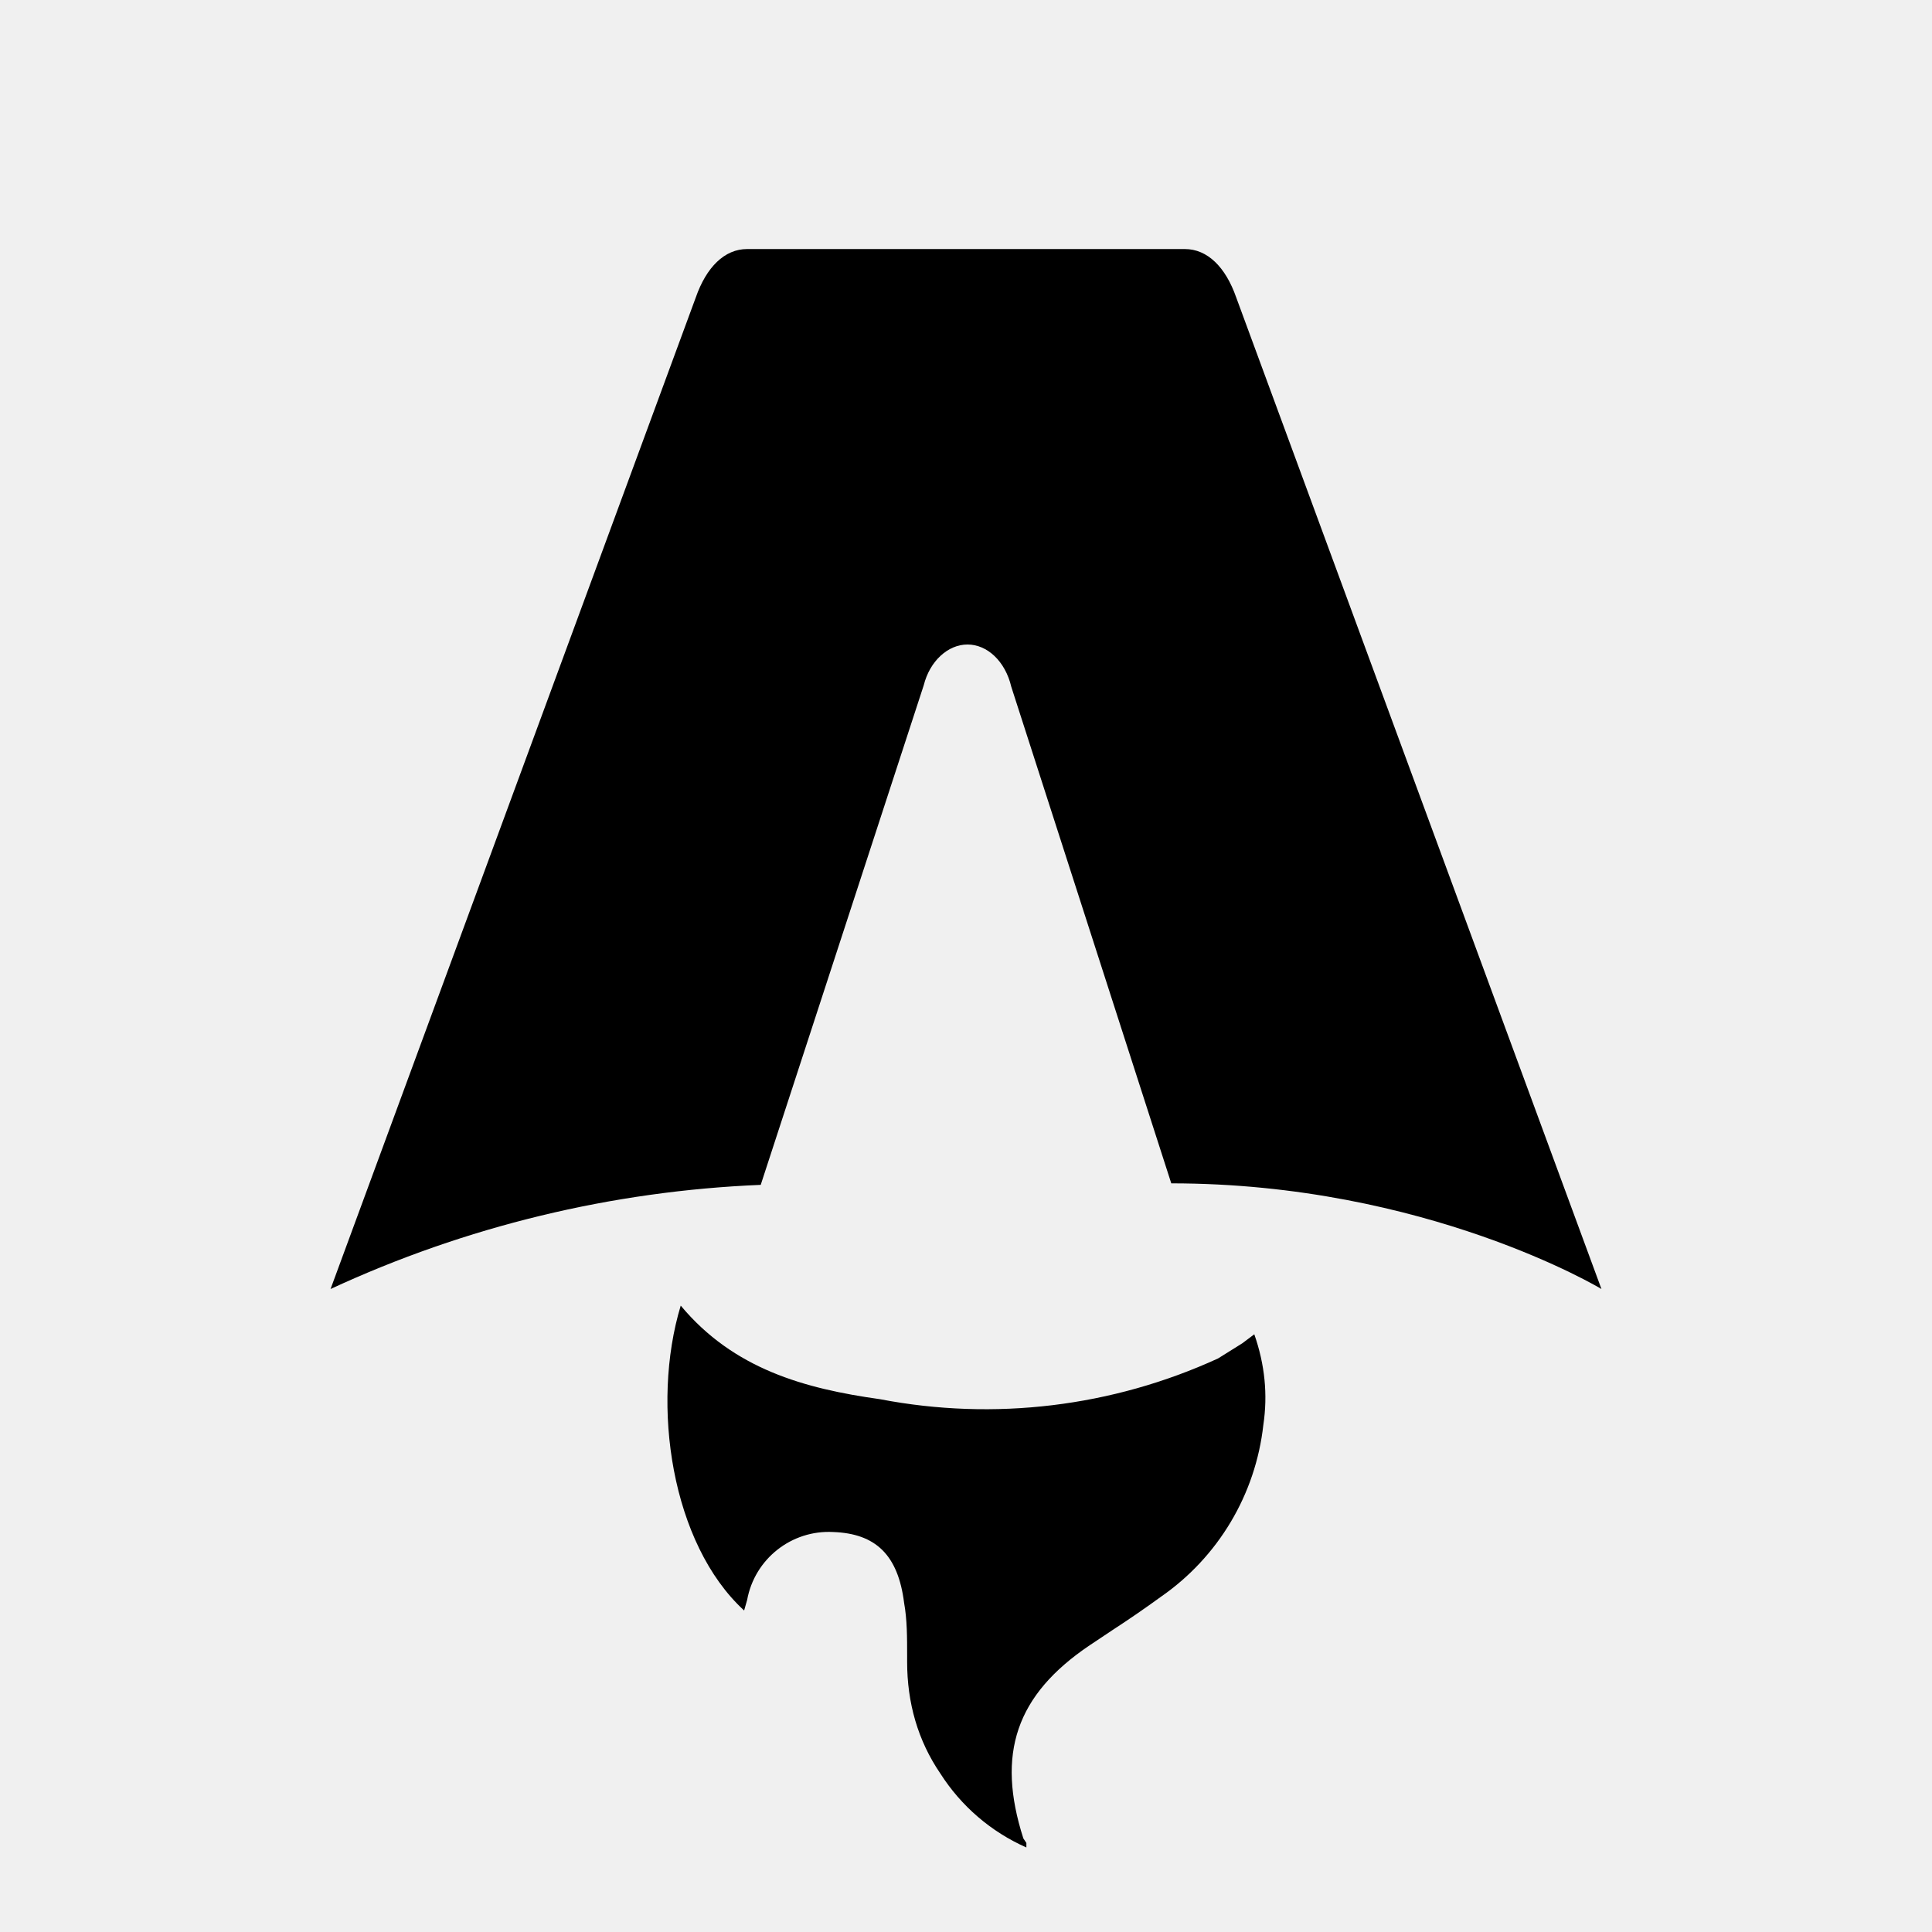
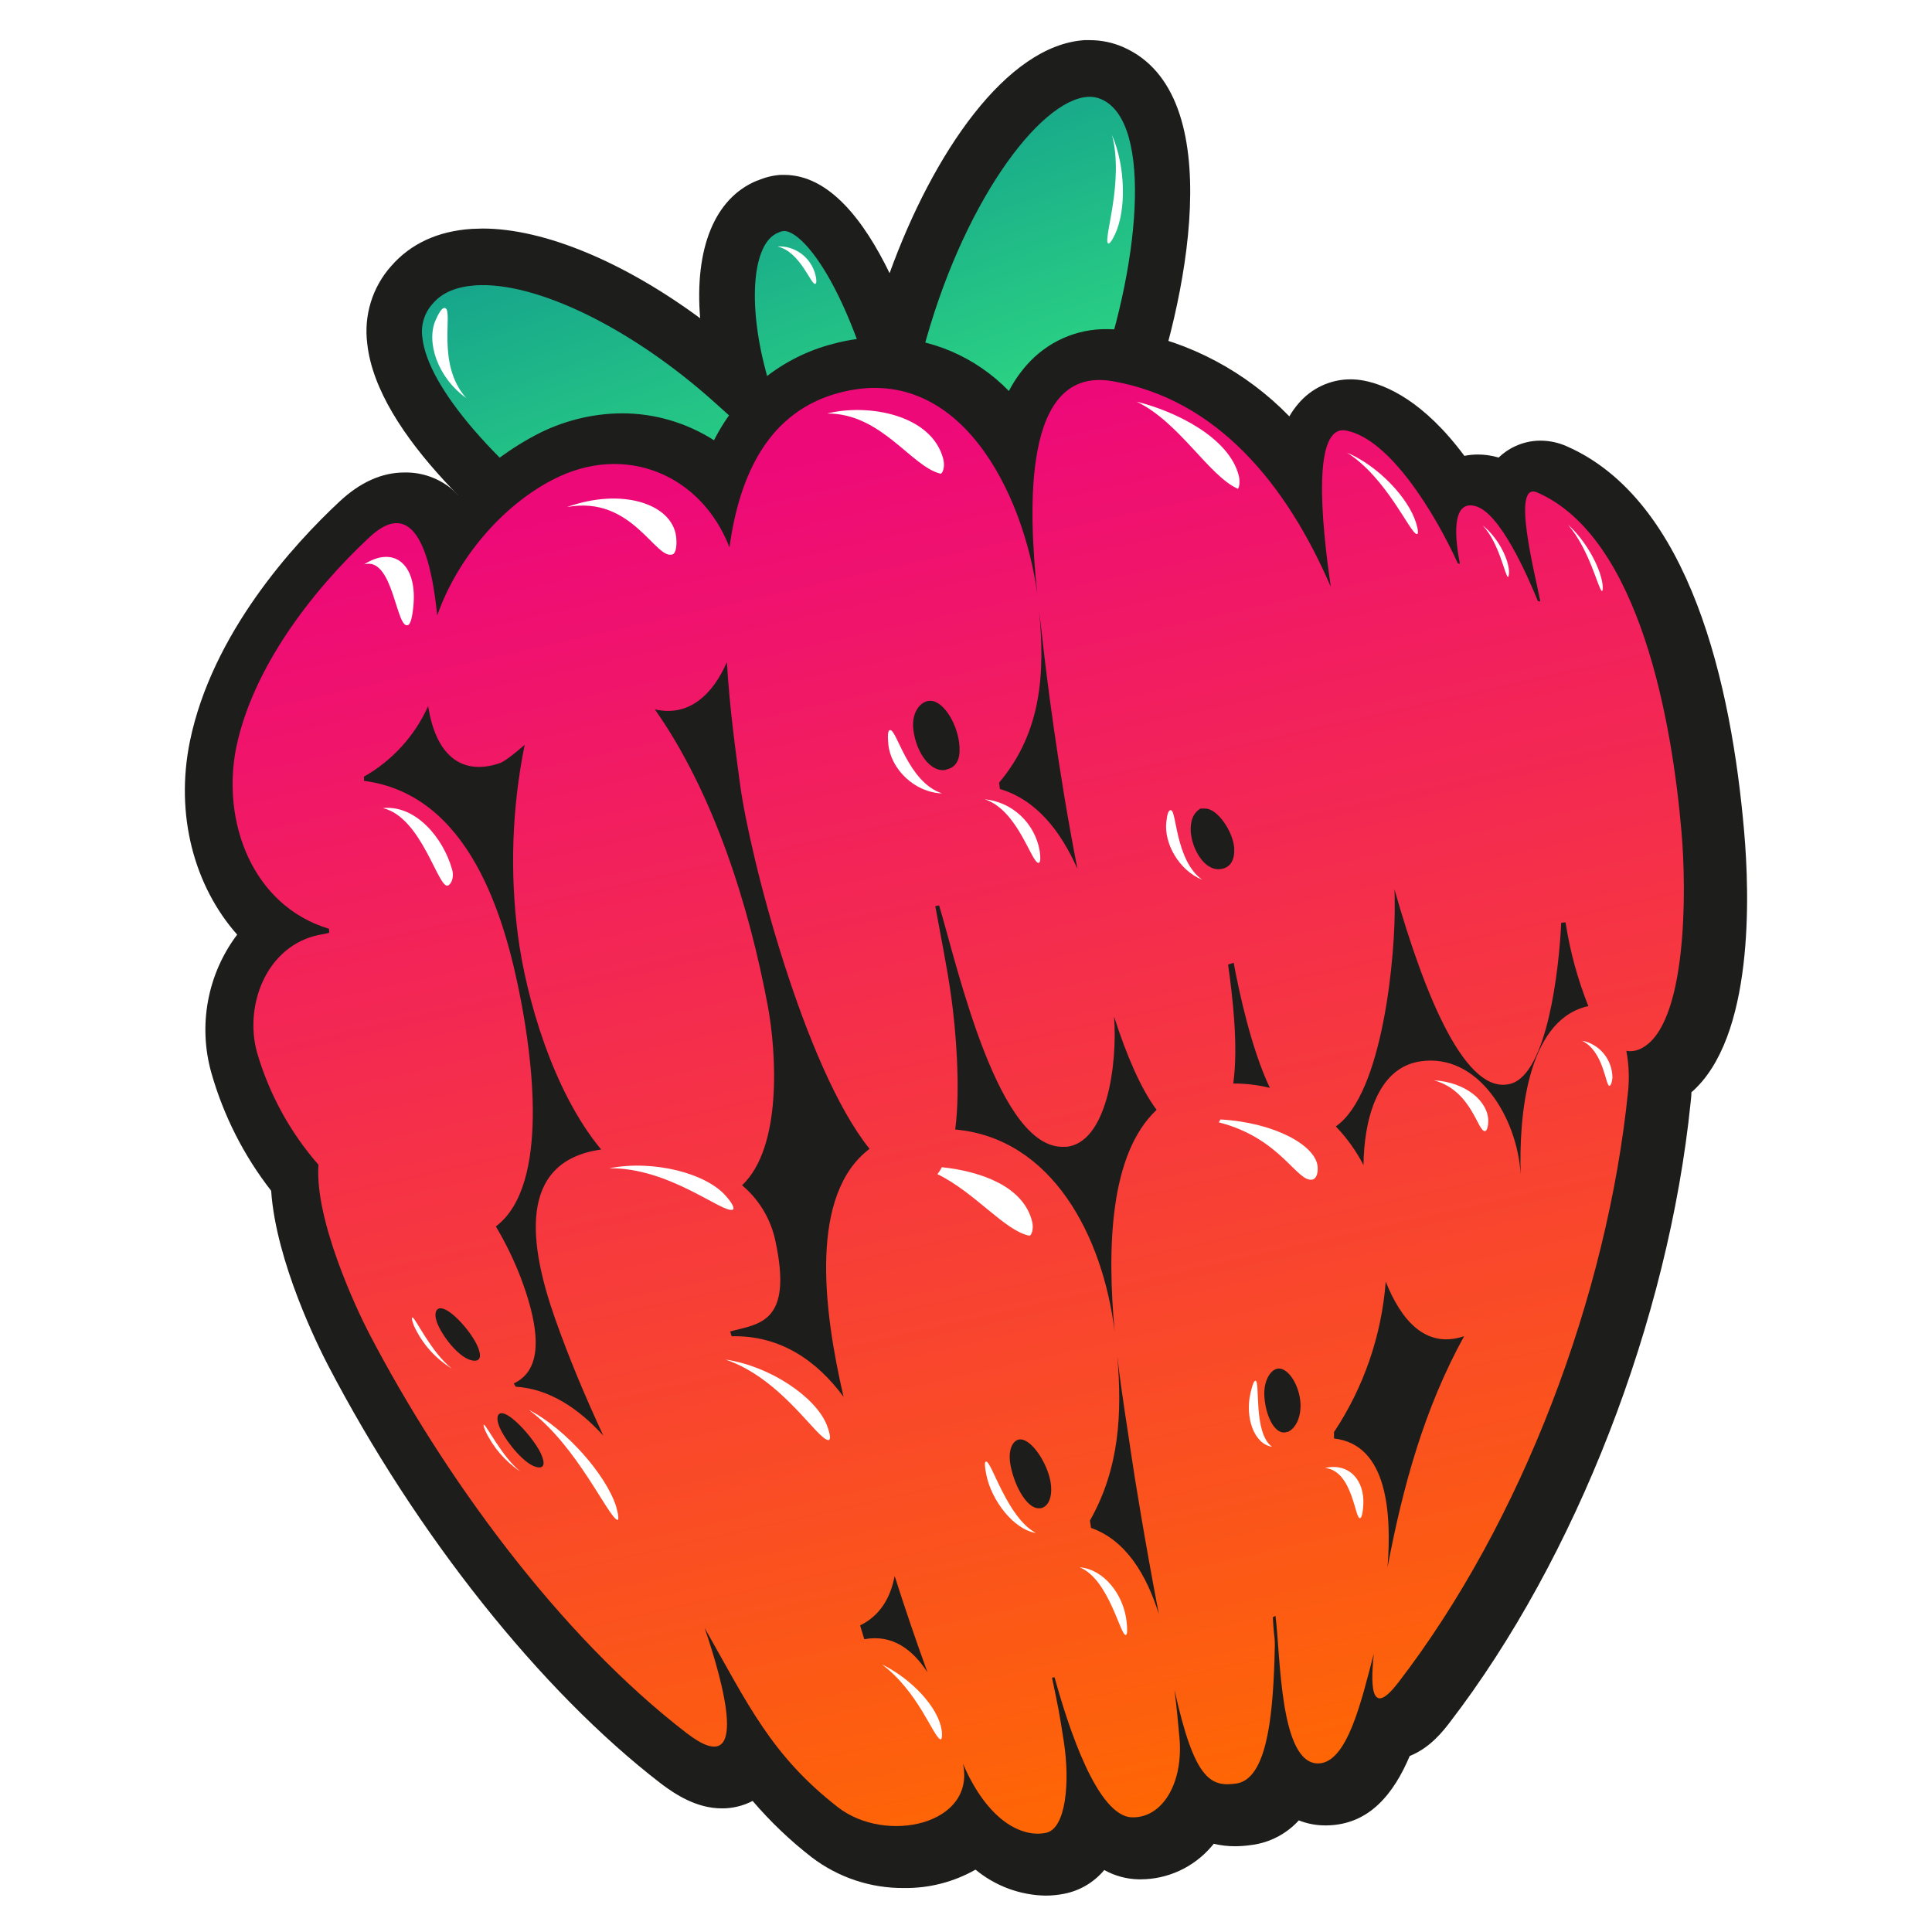
- <svg xmlns="http://www.w3.org/2000/svg" fill="none" viewBox="0 0 128 128">
-   <path d="M50.4 78.5a75.1 75.1 0 0 0-28.5 6.9l24.2-65.7c.7-2 1.9-3.2 3.4-3.2h29c1.5 0 2.7 1.2 3.4 3.2l24.2 65.7s-11.6-7-28.5-7L67 45.5c-.4-1.7-1.6-2.8-2.9-2.8-1.3 0-2.5 1.1-2.9 2.7L50.4 78.5Zm-1.1 28.2Zm-4.2-20.2c-2 6.6-.6 15.8 4.2 20.2a17.5 17.5 0 0 1 .2-.7 5.5 5.5 0 0 1 5.7-4.5c2.8.1 4.3 1.5 4.7 4.7.2 1.1.2 2.3.2 3.5v.4c0 2.7.7 5.2 2.2 7.4a13 13 0 0 0 5.7 4.9v-.3l-.2-.3c-1.8-5.6-.5-9.5 4.4-12.8l1.5-1a73 73 0 0 0 3.2-2.2 16 16 0 0 0 6.8-11.4c.3-2 .1-4-.6-6l-.8.6-1.6 1a37 37 0 0 1-22.4 2.7c-5-.7-9.7-2-13.2-6.2Z" />
-   <style>
-         path { fill: #000; }
-         @media (prefers-color-scheme: dark) {
-             path { fill: #FFF; }
-         }
-     </style>
+ <svg xmlns="http://www.w3.org/2000/svg" width="512" height="512" viewBox="0 0 512 512" fill="none">
+   <rect width="512" height="512" fill="white" />
+   <path d="M221.02 179.396C195.521 179.325 170.694 171.078 150.073 155.83C131.491 142.061 99.925 115.269 97.325 91.061C96.855 87.384 97.174 83.646 98.262 80.106C99.35 76.566 101.18 73.308 103.627 70.557C108.812 64.583 116.024 61.238 125.058 60.656C125.983 60.656 126.938 60.566 127.907 60.566C144.212 60.566 165.349 69.437 185.546 84.341C184.033 65.898 189.351 52.457 200.69 47.842H200.808C202.705 47.009 204.725 46.504 206.786 46.349H207.844C219.698 46.349 228.937 58.371 235.752 72.394C247.283 40.51 266.775 12.016 287.369 10.642H288.838C291.83 10.637 294.793 11.247 297.548 12.434C326.353 24.889 314.132 81.294 303.659 109.385C292.576 139.285 270.376 163.556 241.848 176.962L239.939 177.902L237.765 178.201C234.827 178.634 231.684 178.948 228.643 179.142C226.073 179.306 223.531 179.396 221.02 179.396Z" fill="#1D1D1B" />
+   <path d="M227.633 164.238C203.025 165.798 178.655 158.561 158.743 143.779C131.245 123.379 113.34 102.561 111.929 89.449C111.698 87.843 111.823 86.204 112.296 84.654C112.769 83.103 113.577 81.68 114.662 80.489C117.203 77.502 120.919 76.008 125.987 75.62C142.144 74.575 167.527 87.03 189.325 106.593L210.08 125.261L202.868 98.051C198.079 79.936 199.519 64.405 206.158 61.687L206.481 61.552C206.857 61.376 207.259 61.265 207.671 61.224C211.329 60.985 220.23 69.676 228.573 94.079L237.489 120.064L244.481 93.466C254.866 53.936 275.504 26.487 288.268 25.666C289.479 25.582 290.693 25.792 291.808 26.278C305.792 32.252 302.091 71.424 289.899 104.174C280.169 130.42 260.681 151.725 235.638 163.492C232.994 163.79 230.306 164.074 227.633 164.238Z" fill="url(#paint0_linear_1443_67)" />
+   <path d="M277.089 502.358C270.316 502.242 263.778 499.818 258.522 495.474C252.74 498.757 246.21 500.436 239.588 500.342C230.774 500.431 222.175 497.571 215.117 492.203C209.412 487.778 204.166 482.774 199.458 477.269C196.939 478.577 194.149 479.253 191.321 479.24C184.549 479.24 178.894 475.492 175.163 472.669C143.347 448.208 110.327 406.706 86.883 361.725C84.416 356.976 73.164 334.485 71.857 315.564C64.627 306.29 59.244 295.674 56.008 284.307C54.251 278.085 53.955 271.53 55.144 265.17C56.333 258.81 58.973 252.822 62.853 247.689C51.483 234.846 46.343 215.954 50.323 196.465C56.199 167.912 77.674 144.391 89.983 132.906C95.447 127.799 101.22 125.215 107.139 125.215C109.798 125.153 112.441 125.651 114.901 126.679C117.361 127.708 119.585 129.243 121.432 131.189C127.301 124.775 134.2 119.423 141.834 115.359C148.963 111.569 156.881 109.572 164.925 109.535C173.521 109.554 181.939 112.027 189.22 116.673C192.396 110.367 196.861 104.824 202.315 100.415C207.769 96.005 214.087 92.832 220.845 91.106C225.098 89.963 229.476 89.376 233.874 89.359C240.107 89.365 246.277 90.628 252.026 93.076C257.775 95.525 262.988 99.109 267.365 103.621C268.647 101.164 270.215 98.872 272.036 96.796C274.717 93.73 278.016 91.288 281.709 89.636C285.403 87.984 289.403 87.161 293.437 87.223C295.407 87.234 297.372 87.409 299.313 87.746C315.4 90.631 330.209 98.527 341.69 110.341C342.353 109.186 343.12 108.096 343.981 107.086C345.692 105.026 347.824 103.372 350.23 102.24C352.635 101.107 355.255 100.523 357.906 100.529C359.124 100.53 360.339 100.65 361.534 100.888C367.41 102.038 377.296 106.294 388.077 120.81C389.257 120.57 390.458 120.45 391.661 120.451C393.347 120.455 395.026 120.681 396.655 121.123L397.155 121.258C400.165 118.37 404.15 116.766 408.289 116.778C410.671 116.79 413.026 117.298 415.207 118.271C447.978 132.653 458.862 181.711 462.211 220.315C463.68 236.996 464.899 274.988 448.242 289.474C448.242 290.37 448.125 291.251 448.037 292.133C442.161 349.897 417.69 412.934 384.067 456.63C382.495 458.661 378.999 463.216 373.594 465.352C369.364 475.328 362.915 483.541 351.693 483.75H351.34C348.899 483.775 346.476 483.324 344.202 482.421C340.919 486.013 336.5 488.318 331.716 488.933C330.257 489.15 328.784 489.265 327.31 489.276C325.411 489.28 323.518 489.06 321.669 488.619C321.434 488.918 321.17 489.216 320.905 489.515C318.569 492.189 315.703 494.331 312.496 495.8C309.289 497.27 305.812 498.034 302.295 498.042H301.736C298.555 497.976 295.436 497.131 292.644 495.578C289.912 498.843 286.165 501.061 282.024 501.865C280.398 502.19 278.746 502.355 277.089 502.358V502.358Z" fill="#1D1D1B" />
+   <path d="M445.584 220.121C443.16 192.12 434.802 142.464 407.393 130.517C400.386 127.441 406.776 151.932 408.201 159.399L407.555 159.28C404.778 152.545 397.566 135.863 390.971 134.116C385.389 132.623 385.095 140.239 386.887 149.408L386.344 149.304C380.204 135.863 368.306 116.36 356.775 114.105C347.771 112.357 350.077 137.7 352.677 155.531C340.926 128.247 322.462 105.816 294.847 101.022C270.787 96.826 272.565 135.042 274.885 157.368C271.287 130.771 254.321 95.676 222.476 104.069C203.806 108.967 195.977 125.634 193.319 145.048C185.93 125.902 165.762 117.136 146.476 127.127C133.256 133.967 121.255 147.766 115.865 163.103C114.645 150.842 111.003 130.114 97.871 142.404C82.609 156.651 67.024 176.947 62.618 198.004C58.637 217.672 66.804 239.983 87.177 246.136L87.251 247.196C85.944 247.57 84.489 247.704 83.094 248.107C70.285 251.721 64.806 266.67 68.082 278.812C71.291 289.868 76.864 300.067 84.401 308.679C83.329 323.24 94.478 346.94 97.783 353.302C117.407 390.951 148.077 433.274 182.023 459.334C199.253 472.58 191.497 445.37 186.738 431.422C198.239 451.702 204.365 465.128 221.991 478.882C234.726 488.843 258.596 483.556 255.202 467.428C261.739 482.556 270.787 487.036 277.177 485.722C282.509 484.647 283.581 472.281 281.936 461.633C280.732 453.808 280.467 452.568 278.793 444.594L279.468 444.504C283.126 457.751 290.793 481.406 300.033 481.615C308.156 481.794 313.664 472.341 312.562 460.454C312.239 456.855 311.842 452.509 311.255 447.834C316.499 471.55 320.759 473.64 327.618 472.655C335.55 471.505 337.225 455.69 337.739 440.128C338.003 432.467 337.739 436.201 337.313 428.584L338.018 428.226C339.369 438.68 339.09 467.517 349.387 467.323C357.084 467.174 360.815 450.612 364.076 438.247C363.003 448.372 363.811 454.674 370.539 445.923C403.295 403.346 425.974 343.446 431.468 289.116C431.819 285.567 431.66 281.985 430.998 278.483C432.338 278.708 433.713 278.488 434.92 277.856C447.053 271.837 447.053 236.354 445.584 220.121ZM318.115 214.282H319.304C322.668 214.162 326.81 220.509 327.075 224.736C327.251 227.722 326.208 230.171 323.065 230.351C319.143 230.545 315.955 225.139 315.573 220.509C315.353 217.478 316.322 215.357 318.129 214.282H318.115ZM325.459 255.634L326.928 255.141C328.397 262.922 331.54 277.751 336.52 288.295C333.346 287.514 330.09 287.128 326.825 287.145C328.235 277.124 326.605 263.863 325.459 255.634ZM275.4 162.073C275.723 164.94 276.031 167.389 276.237 169.211C277.206 178.171 280.35 203.932 285.535 230.261C281.128 220.345 274.739 211.982 264.97 209.085C264.897 208.413 264.853 208.069 264.78 207.397C276.105 193.972 276.927 178.291 275.4 162.073ZM282.45 303.945C293.379 302.96 296.169 282.052 295.244 269.433C298.578 279.782 302.339 288.519 306.51 294.119C293.981 305.887 293.393 330.886 295.391 352.869C292.248 327.481 278.778 301.616 253.146 299.331C254.615 288.041 253.249 272.45 252.088 264.176C250.987 256.246 249.239 247.749 247.858 240.132L248.872 239.938C253.851 256.515 264.662 305.513 282.45 303.886V303.945ZM250.737 204.007C246.536 204.873 242.761 199.288 242.056 193.404C241.513 188.924 243.73 186.236 245.831 185.788C249.621 184.981 253.557 191.403 254.189 196.928C254.527 199.826 254.292 203.201 250.737 203.947V204.007ZM113.47 187.117C115.439 199.945 122.166 205.754 132.478 202.23C134.035 201.707 137.868 198.422 139.043 197.376C135.672 214.063 135.077 231.206 137.281 248.092C139.425 264.266 146.476 289.176 159.314 304.632C136.737 307.798 140.454 330.468 147.005 349.166C150.677 359.619 155.054 370.073 159.887 380.452C153.292 373.224 145.58 368.057 136.679 367.49L136.15 366.638C140.556 364.503 145.683 359.007 138.045 338.697C136.222 333.952 134 329.375 131.405 325.017C146.094 313.996 140.601 278.543 138.059 265.177C133.785 242.776 124.355 210.563 96.461 206.934C96.461 206.486 96.461 206.262 96.461 205.814C103.943 201.581 109.902 195.031 113.47 187.117V187.117ZM125.119 360.53C122.019 359.963 117.936 355.139 116.114 351.211C114.895 348.598 115.277 346.462 117.04 346.731C119.698 347.105 124.795 352.854 126.485 356.618C127.572 359.022 127.63 361.008 125.119 360.53V360.53ZM141.967 388.726C139.029 387.889 134.622 382.752 132.669 378.839C131.347 376.196 131.596 374.15 133.374 374.568C136.018 375.181 141.482 381.318 143.303 385.127C144.464 387.591 144.464 389.442 141.967 388.726ZM193.906 354.124L193.495 352.854C201.015 350.793 210.255 350.808 205.466 328.751C204.235 323.002 201.129 317.845 196.653 314.115C207.361 304.02 205.76 278.841 203.469 266.551C198.518 240.088 189.147 210.13 173.533 187.983C182.757 190.133 189.074 183.727 192.628 175.453C193.363 187.714 194.964 199.243 196.124 207.86C198.724 227.274 213.251 283.083 230.437 304.453C214.5 316.52 218.113 346.701 223.548 370.163C216.527 360.65 206.847 353.825 193.906 354.124ZM227.94 430.75C233.39 428.077 236.048 423.193 237.091 417.653C239.823 426.21 242.717 434.737 245.787 443.175C241.894 437.201 236.577 433.035 229.042 434.409L227.94 430.75ZM275.679 399.672C272.506 400.24 269.025 394.356 267.849 388.561C266.968 384.216 268.408 381.766 270.067 381.483C273.005 380.975 277.412 387.232 278.411 392.713C278.925 395.7 278.381 399.239 275.679 399.732V399.672ZM289.119 404.81C289.016 404.078 288.957 403.704 288.84 402.973C296.698 389.129 297.389 374.494 296.096 359.47C297.301 369.849 298.887 379.108 299.768 385.306C300.517 390.548 303.382 408.349 307.113 427.778C303.852 417.369 298.432 408.2 289.119 404.899V404.81ZM341.205 379.422C338.135 380.706 335.477 375.703 335.08 370.208C334.786 366.086 336.549 363.383 338.15 362.815C341.088 361.785 344.437 366.997 344.657 372.089C344.775 374.822 343.82 378.361 341.205 379.511V379.422ZM367.719 415.263C368.776 401.434 367.88 382.827 353.529 381.214V379.511C361.414 367.655 366.137 353.921 367.234 339.653C371.259 349.733 377.766 357.573 388.004 354.109C377.443 373.269 371.758 393.982 367.733 415.248L367.719 415.263ZM402.972 311.069C402.105 296.463 391.838 278.856 376.267 281.291C364.605 283.112 361.446 297.643 361.344 308.754C359.394 304.997 356.921 301.546 353.999 298.509C366.485 289.952 369.922 252.871 369.613 238.52C369.613 237.579 369.613 236.623 369.54 235.667C377.722 264.43 388.547 290.535 400.386 287.189C410.052 284.442 413.166 256.903 413.739 244.553L414.884 244.433C416.054 252.053 418.085 259.509 420.936 266.655C420.663 266.69 420.393 266.745 420.128 266.82C404.646 271.031 402.546 295.777 402.986 311.054L402.972 311.069Z" fill="url(#paint1_linear_1443_67)" />
+   <path d="M118.023 81.668C120.124 82.609 115.585 96.602 123.546 105.473C115.894 100.022 112.765 90.389 115.57 84.565C116.466 82.564 117.304 81.339 118.023 81.668Z" fill="white" />
+   <path d="M216.055 75.231C214.924 75.589 212.089 66.643 205.993 65.314C208.263 65.189 210.506 65.864 212.344 67.224C214.182 68.584 215.503 70.547 216.084 72.781C216.437 74.14 216.437 75.096 216.055 75.231Z" fill="white" />
+   <path d="M295.464 62.149C294.671 63.822 293.922 64.897 293.584 64.434C292.482 62.941 297.888 48.007 294.7 35.82C298.329 44.184 298.475 55.847 295.464 62.149Z" fill="white" />
+   <path d="M394.408 297.016C394.408 298.36 394.099 299.6 393.629 299.734C391.602 300.302 390.251 289.071 379.998 286.293C388.532 286.786 394.393 291.909 394.408 297.076" fill="white" />
+   <path d="M424.652 154.576C424.857 155.905 424.725 156.726 424.49 156.607C423.58 156.129 421.244 145.675 415.559 139.089C419.951 142.942 423.917 149.827 424.652 154.576Z" fill="white" />
+   <path d="M399.902 151.335C399.946 151.889 399.866 152.445 399.667 152.963C398.785 152.53 397.375 144.002 392.939 139.253C396.655 142.18 399.652 147.557 399.902 151.335Z" fill="white" />
+   <path d="M375.268 138.551C375.812 140.329 375.988 141.628 375.444 141.538C373.623 141.225 367.483 126.604 356.951 119.944C365.221 123.468 373.197 131.876 375.268 138.551Z" fill="white" />
+   <path d="M328.293 126.067C328.749 127.874 328.293 129.681 327.97 129.501C320.317 126.052 312.488 111.835 301.207 106.443C311.46 108.967 325.723 115.912 328.293 126.067Z" fill="white" />
+   <path d="M318.611 233.157C312.413 230.634 308.476 223.51 309.078 217.925C309.299 215.954 309.578 214.609 310.327 214.714C311.825 214.908 311.531 228.11 318.611 233.157Z" fill="white" />
+   <path d="M275.529 225.483C275.764 227.185 275.778 228.589 275.264 228.664C273.384 228.933 269.829 214.685 260.957 211.818C264.52 212.168 267.871 213.693 270.502 216.16C273.133 218.627 274.898 221.901 275.529 225.483V225.483Z" fill="white" />
+   <path d="M235.843 193.479C237.649 193.105 240.543 207.263 249.665 210.264C242.232 209.996 236.048 203.708 235.417 197.242C235.211 195.091 235.24 193.598 235.843 193.479Z" fill="white" />
+   <path d="M249.973 121.631C250.531 123.782 249.723 125.649 249.224 125.529C241.409 123.603 233.609 109.535 219.229 109.58C230.055 106.876 246.918 109.863 249.973 121.631Z" fill="white" />
+   <path d="M179.158 142.061C179.467 144.361 179.158 146.541 178.291 146.9C173.738 148.647 167.598 131.159 150.28 134.37C164.837 129.158 177.983 133.534 179.158 142.061Z" fill="white" />
+   <path d="M101.472 214.161C110.079 213.235 117.482 221.986 119.833 230.498C120.464 232.992 119.304 234.516 118.657 234.695C116.087 235.457 111.739 216.565 101.472 214.161Z" fill="white" />
+   <path d="M109.621 159.713C109.416 162.7 108.931 165.179 108.255 165.582C104.98 167.523 104.377 147.347 96.504 149.558C104.407 144.525 110.282 149.528 109.621 159.713Z" fill="white" />
+   <path d="M109.68 351.301C109.078 349.673 109.019 349.076 109.343 349.151C110.15 349.375 114.278 358.38 119.728 362.681C115.333 359.996 111.833 356.031 109.68 351.301V351.301Z" fill="white" />
+   <path d="M128.602 379.152C128.176 378.091 128.029 377.494 128.234 377.569C129.072 377.882 132.905 385.842 137.841 389.934C133.855 387.26 130.661 383.532 128.602 379.152V379.152Z" fill="white" />
+   <path d="M163.561 402.779C161.078 401.823 152.808 382.991 140.147 373.628C150.047 378.705 160.623 390.906 163.267 399.18C163.898 401.345 164.089 402.988 163.561 402.779Z" fill="white" />
+   <path d="M219.554 381.631C216.617 381.631 207.319 365.413 192.263 360.29C204.116 362.053 216.205 370.237 219.128 377.689C220.039 380.048 220.215 381.631 219.554 381.631Z" fill="white" />
+   <path d="M249.224 460.946C247.344 460.304 243.348 448.252 233.713 441.084C241.85 445.057 248.592 452.583 249.518 458.318C249.782 459.961 249.606 461.066 249.224 460.946Z" fill="white" />
+   <path d="M194.156 320.582C191.453 321.582 177.352 309.381 161.458 309.605C173.209 307.291 187.311 310.949 192.466 317.072C194.111 318.924 194.787 320.358 194.156 320.582Z" fill="white" />
+   <path d="M249.618 309.321C259.709 310.411 271.122 314.234 273.516 323.673C274.045 325.749 273.281 327.57 272.782 327.466C266.319 326.211 258.46 316.071 248.428 311.158C248.883 310.587 249.282 309.972 249.618 309.321V309.321Z" fill="white" />
+   <path d="M261.43 391.025C260.975 388.845 260.828 387.381 261.313 387.322C262.782 387.172 266.924 402.256 274.533 406.243C268.584 405.347 262.796 397.596 261.43 391.025Z" fill="white" />
+   <path d="M298.387 433.274C296.918 433.722 293.981 418.594 286.137 415.353C292.365 415.846 297.741 422.342 298.564 429.764C298.769 431.616 298.784 433.139 298.387 433.274Z" fill="white" />
+   <path d="M331.346 369.401C331.801 367.34 332.242 365.951 332.697 365.907C334.034 365.772 332.051 379.81 337.104 383.409C332.271 382.678 329.98 375.599 331.346 369.401Z" fill="white" />
+   <path d="M361.285 398.926C361.167 400.598 360.947 402.032 360.521 402.286C359.052 403.212 358.685 389.786 351.149 389.024C357.451 387.606 361.711 392.19 361.285 398.926Z" fill="white" />
+   <path d="M347.843 312.591C343.715 313.517 339.514 301.629 322.989 297.433C323.151 297.194 323.298 296.94 323.445 296.671C337.898 297.492 348.68 303.586 349.179 309.141C349.355 311.082 348.739 312.382 347.843 312.591Z" fill="white" />
+   <path d="M427.311 285.591C427.223 286.756 426.87 287.652 426.591 287.742C425.445 288.13 425.225 278.782 419.247 275.795C421.501 276.221 423.539 277.432 425.01 279.22C426.482 281.008 427.295 283.26 427.311 285.591V285.591Z" fill="white" />
+   <defs>
+     <linearGradient id="paint0_linear_1443_67" x1="193.085" y1="27.906" x2="243.002" y2="166.271" gradientUnits="userSpaceOnUse">
+       <stop stop-color="#11998E" />
+       <stop offset="1" stop-color="#38EF7D" />
+     </linearGradient>
+     <linearGradient id="paint1_linear_1443_67" x1="229.233" y1="117.524" x2="313.367" y2="491.018" gradientUnits="userSpaceOnUse">
+       <stop stop-color="#EE0979" />
+       <stop offset="1" stop-color="#FF6A00" />
+     </linearGradient>
+   </defs>
</svg>
